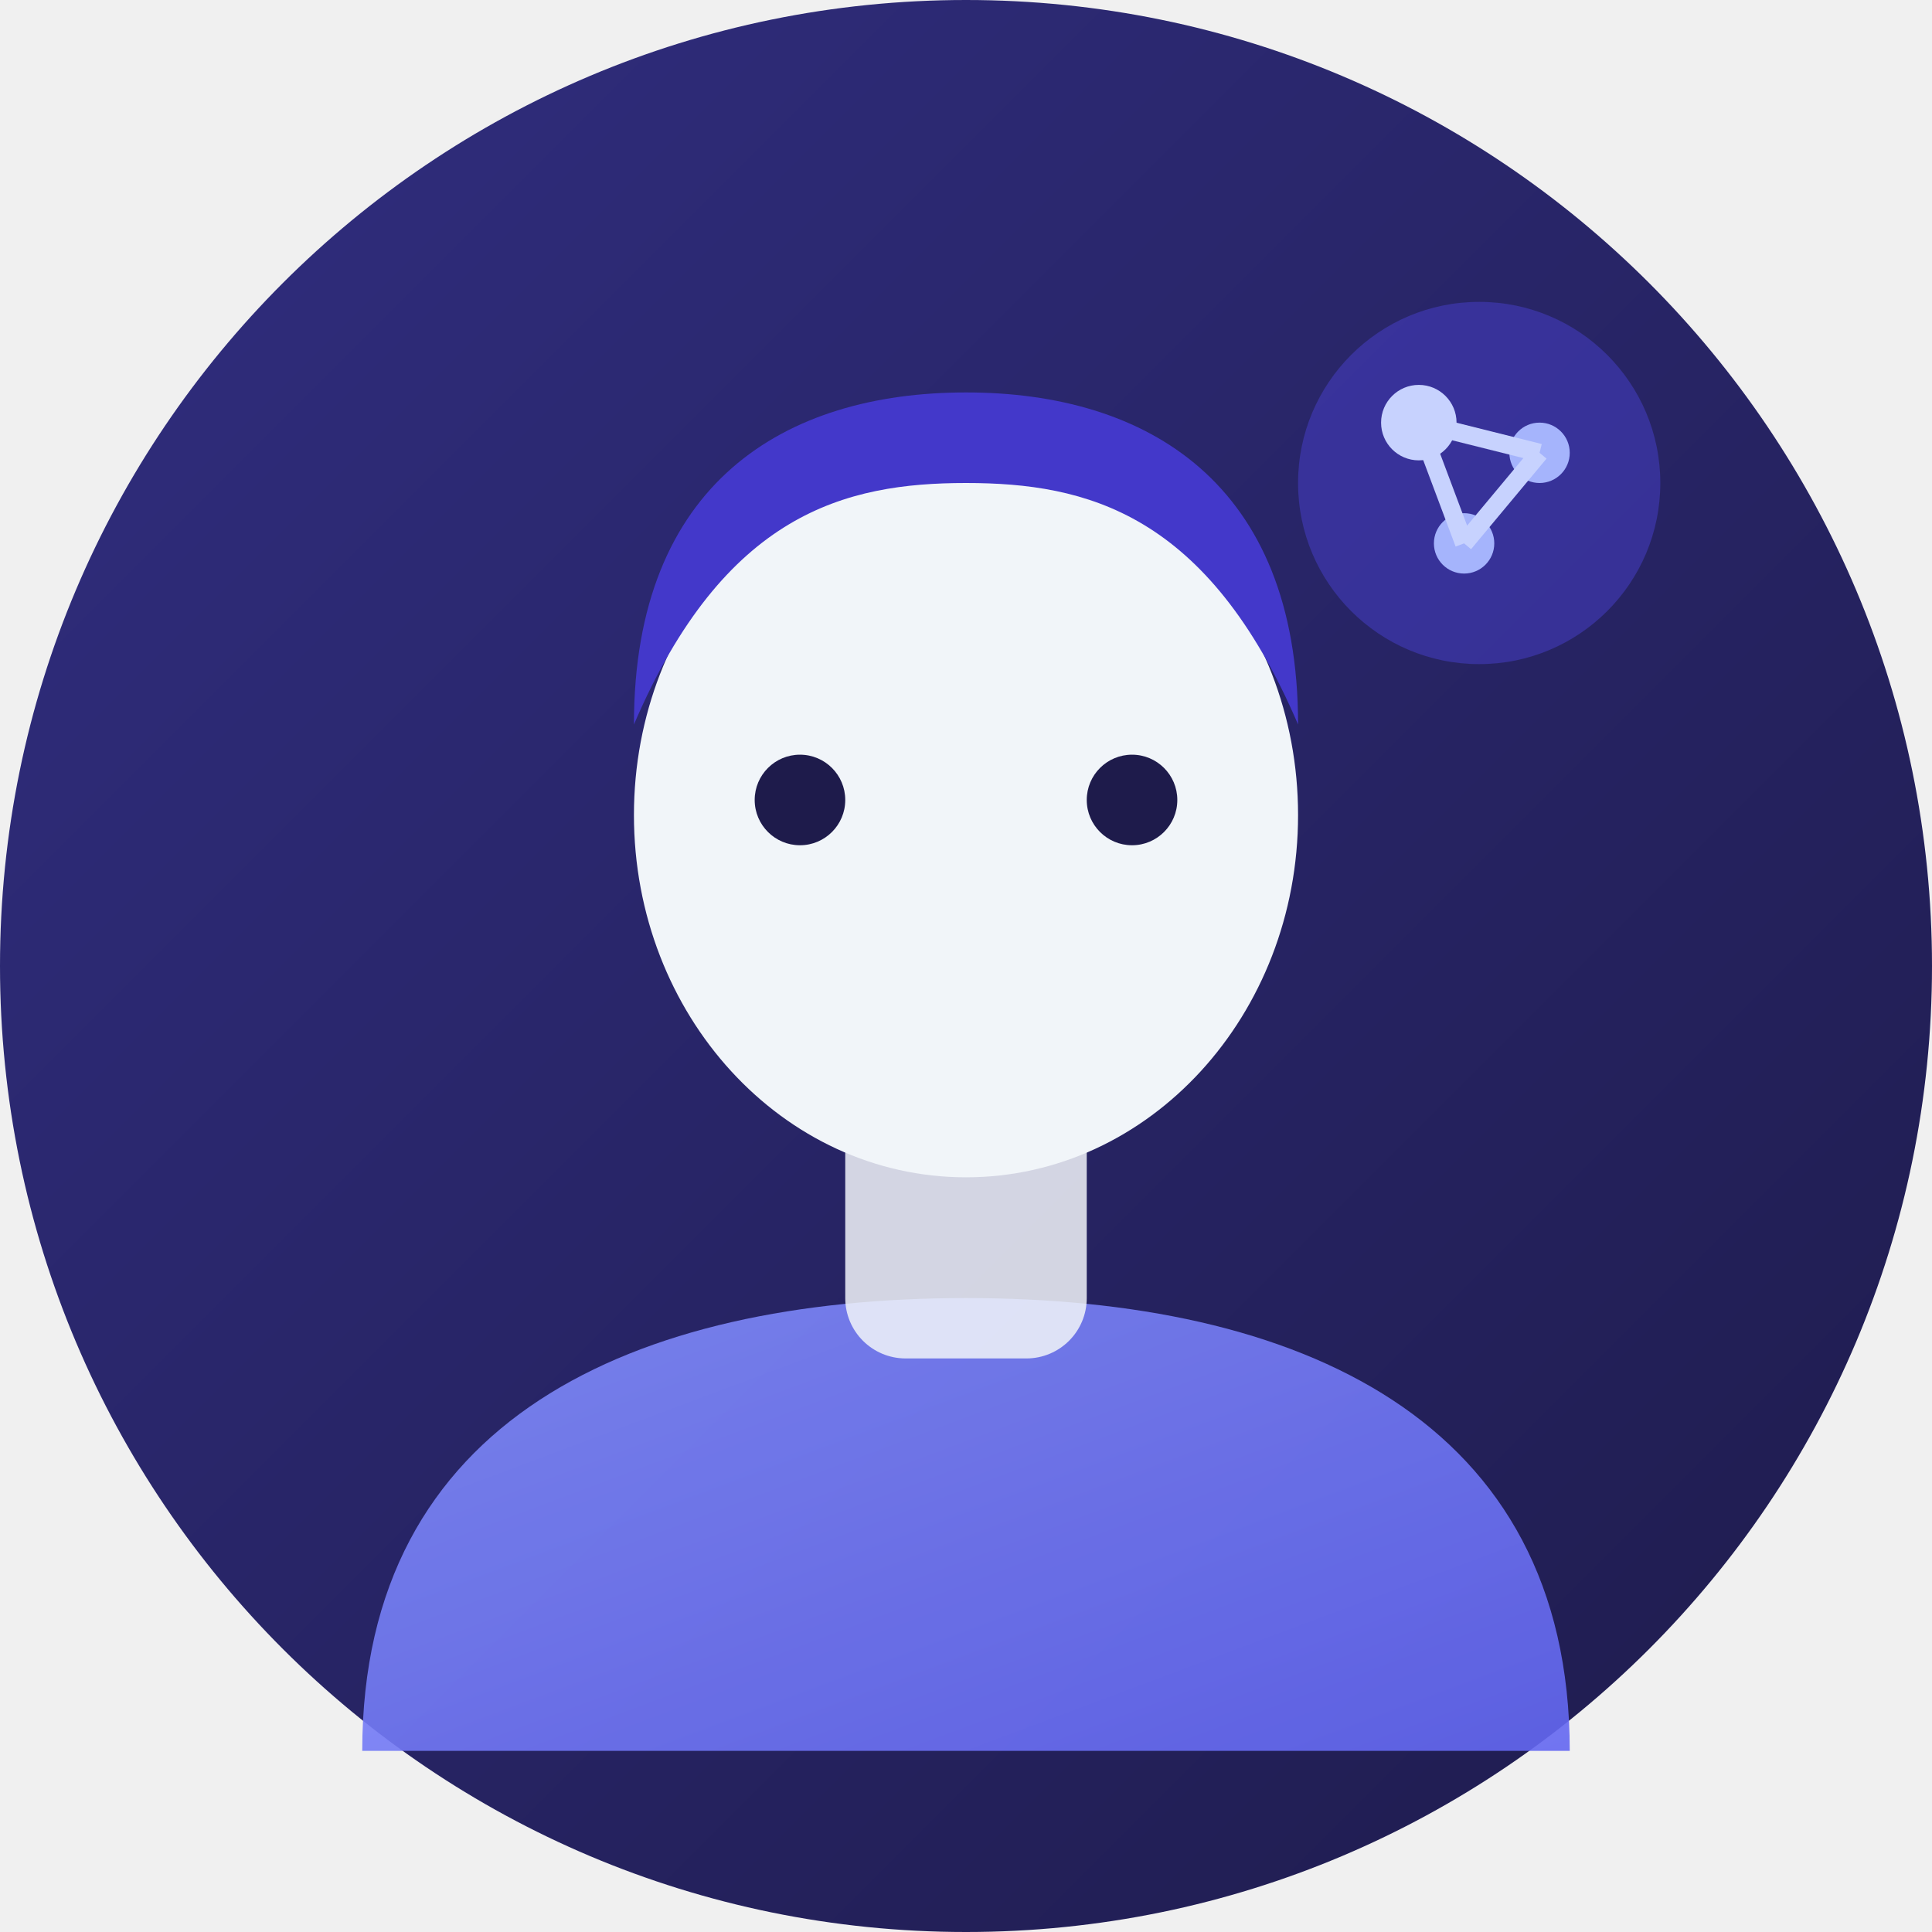
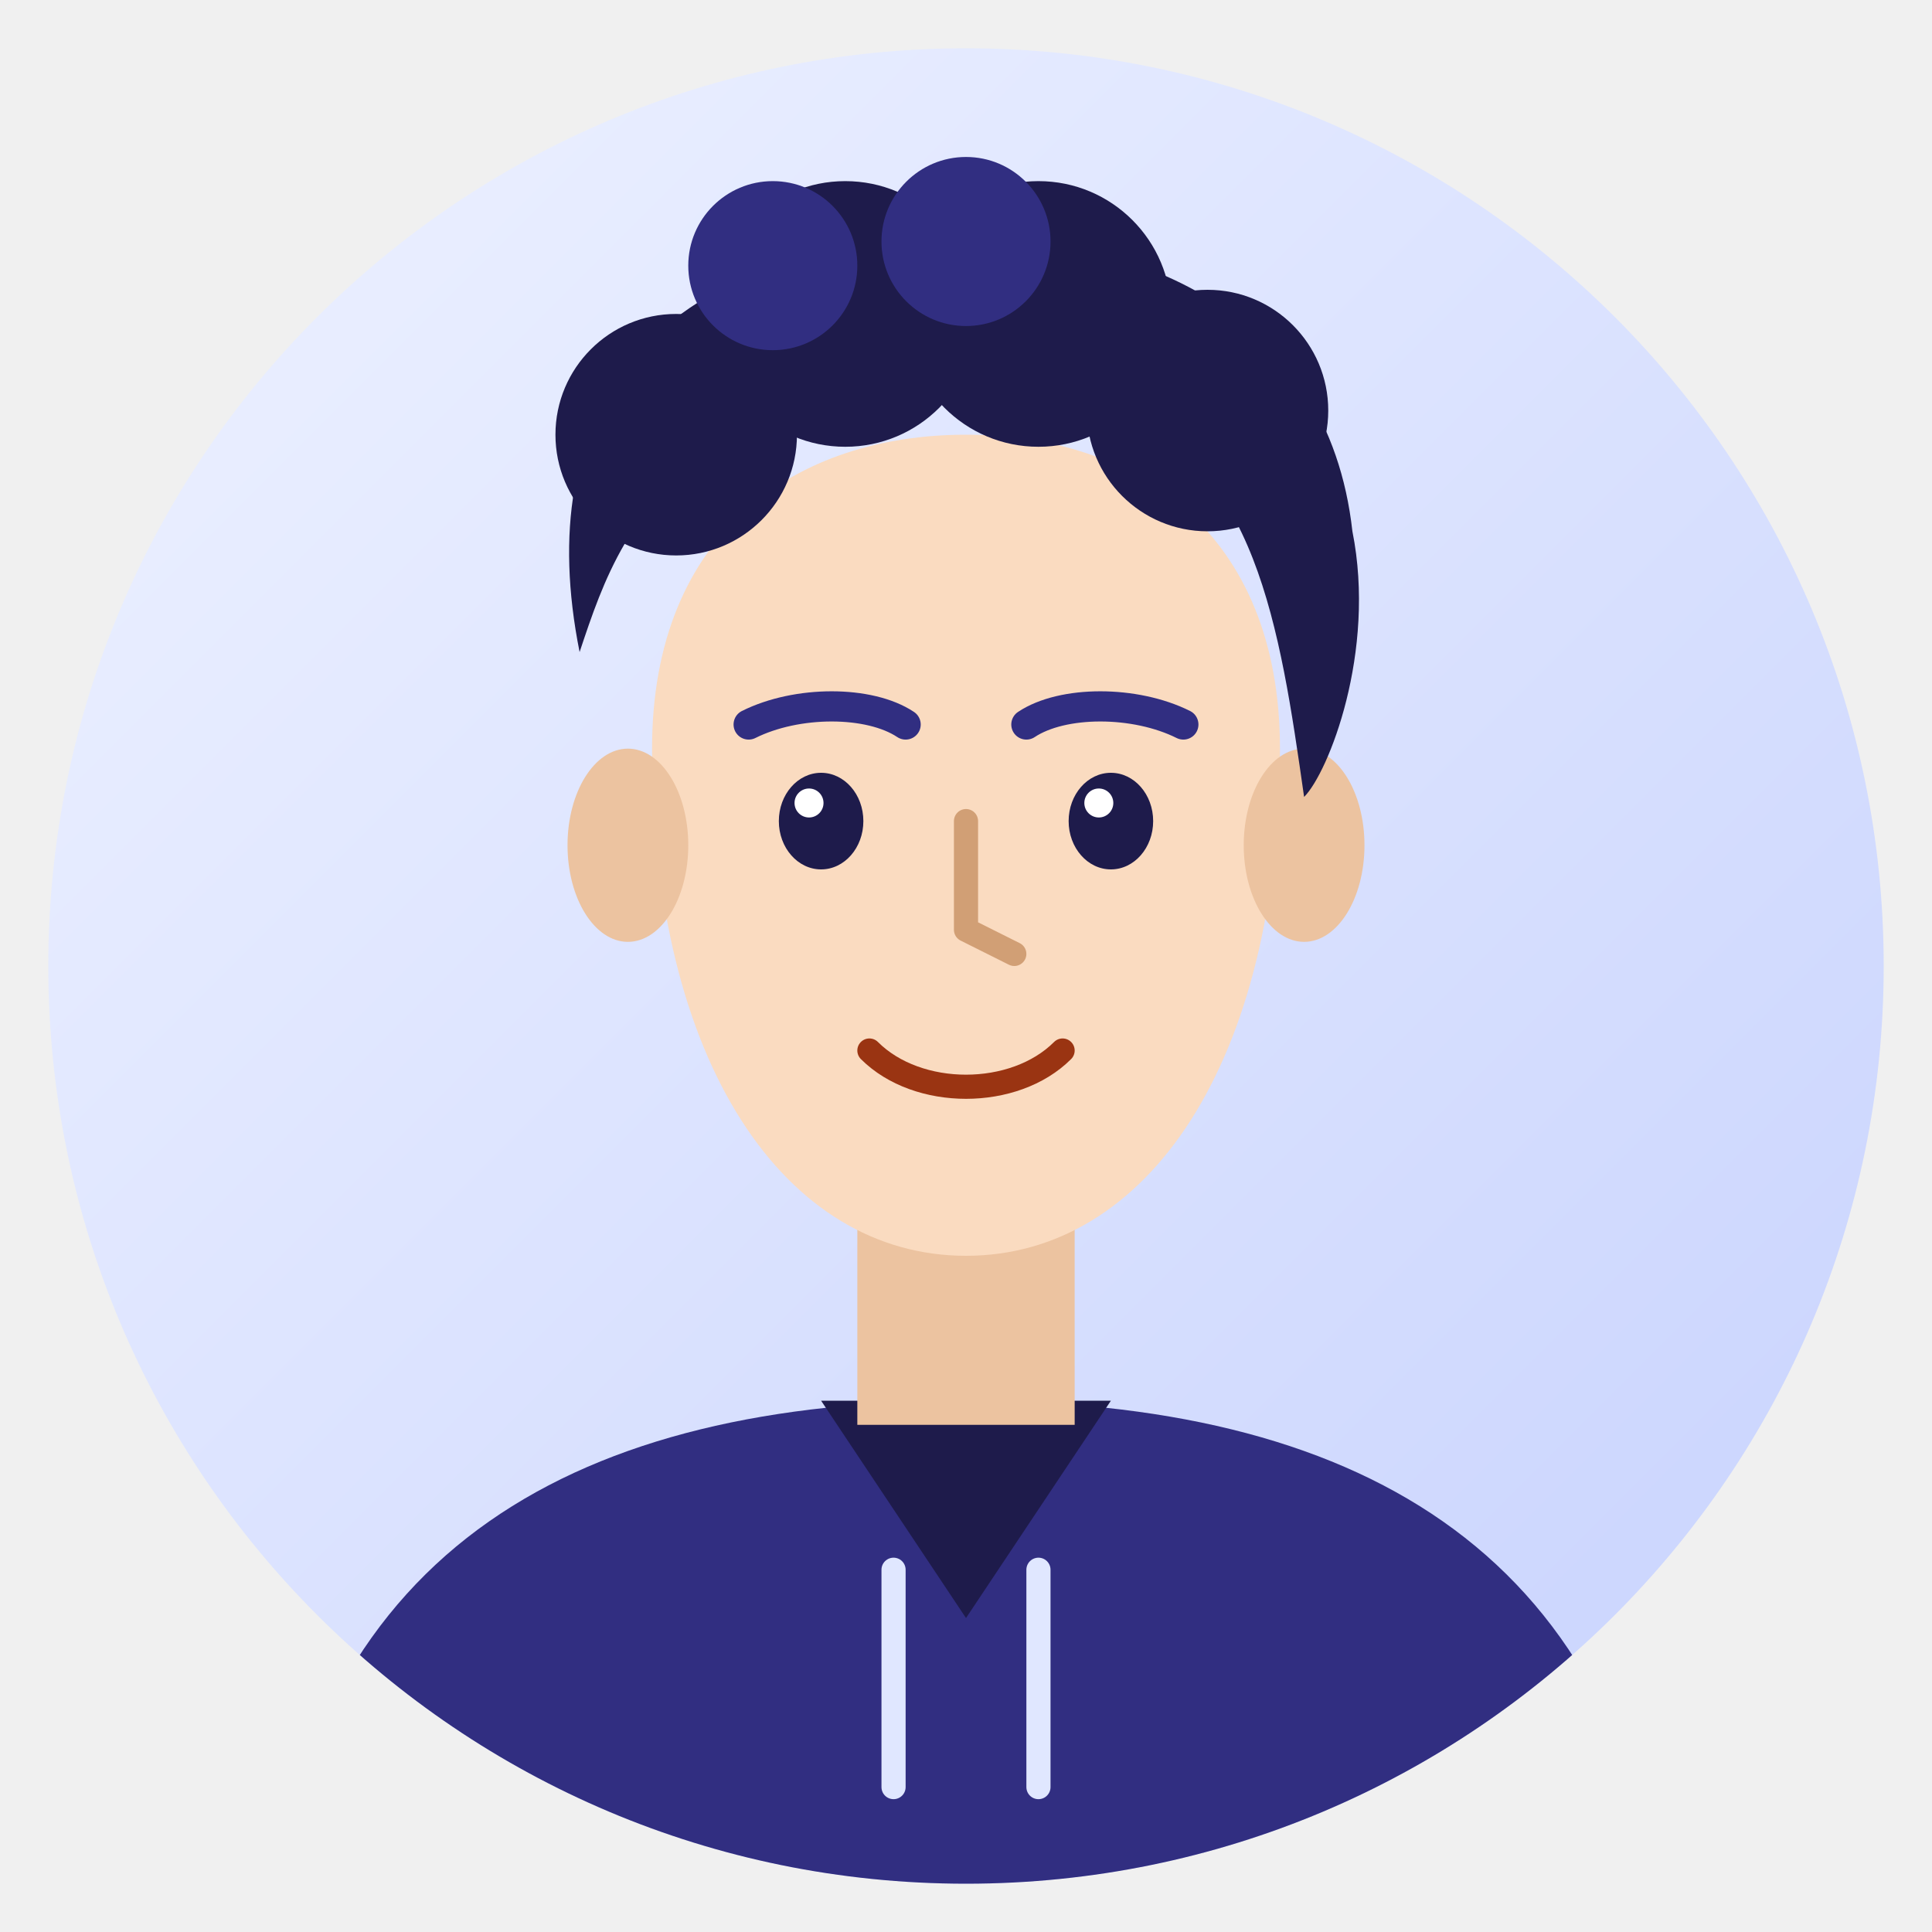
- <svg xmlns="http://www.w3.org/2000/svg" viewBox="0 0 128 128" width="100%" height="100%">
+ <svg xmlns="http://www.w3.org/2000/svg" viewBox="0 0 160 160" width="100%" height="100%">
  <defs>
-     <linearGradient id="bgLucas" x1="0%" y1="0%" x2="100%" y2="100%">
-       <stop offset="0%" stop-color="#312E81" />
-       <stop offset="100%" stop-color="#1E1B4B" />
-     </linearGradient>
-     <linearGradient id="accentLucas" x1="0%" y1="0%" x2="100%" y2="100%">
-       <stop offset="0%" stop-color="#818CF8" />
-       <stop offset="100%" stop-color="#6366F1" />
+     <clipPath id="circleClipLucas">
+       <circle cx="80" cy="80" r="76" />
+     </clipPath>
+     <linearGradient id="lucasBg" x1="0%" y1="0%" x2="100%" y2="100%">
+       <stop offset="0%" stop-color="#EEF2FF" />
+       <stop offset="100%" stop-color="#C7D2FE" />
    </linearGradient>
  </defs>
-   <rect width="128" height="128" rx="64" fill="url(#bgLucas)" />
-   <path d="M24 116 C24 94, 42 86, 64 86 C86 86, 104 94, 104 116 Z" fill="url(#accentLucas)" opacity="0.9" />
-   <rect x="56" y="70" width="16" height="20" rx="4" fill="#F1F5F9" opacity="0.85" />
-   <ellipse cx="64" cy="54" rx="22" ry="24" fill="#F1F5F9" />
-   <path d="M42 48 C42 32, 52 26, 64 26 C76 26, 86 32, 86 48 C80 34, 72 32, 64 32 C56 32, 48 34, 42 48 Z" fill="#4338CA" />
-   <circle cx="53" cy="53" r="3" fill="#1E1B4B" />
-   <circle cx="75" cy="53" r="3" fill="#1E1B4B" />
-   <g transform="translate(86, 20)">
-     <circle cx="12" cy="12" r="12" fill="#4F46E5" opacity="0.4" />
-     <circle cx="8" cy="8" r="2.5" fill="#C7D2FE" />
-     <circle cx="16" cy="10" r="2" fill="#A5B4FC" />
-     <circle cx="11" cy="16" r="2" fill="#A5B4FC" />
-     <line x1="8" y1="8" x2="16" y2="10" stroke="#C7D2FE" stroke-width="1.2" />
-     <line x1="8" y1="8" x2="11" y2="16" stroke="#C7D2FE" stroke-width="1.2" />
-     <line x1="16" y1="10" x2="11" y2="16" stroke="#C7D2FE" stroke-width="1.2" />
+   <circle cx="80" cy="80" r="76" fill="url(#lucasBg)" />
+   <g clip-path="url(#circleClipLucas)">
+     <path d="M22 160 C26 128, 48 116, 80 116 C112 116, 134 128, 138 160 Z" fill="#312E81" />
+     <path d="M68 116 L80 134 L92 116 Z" fill="#1E1B4B" />
+     <path d="M74 130 L74 148" stroke="#E0E7FF" stroke-width="2" stroke-linecap="round" />
+     <path d="M86 130 L86 148" stroke="#E0E7FF" stroke-width="2" stroke-linecap="round" />
+     <rect x="71" y="92" width="18" height="26" fill="#ECC3A0" />
+     <path d="M54 62 C54 88, 65 104, 80 104 C95 104, 106 88, 106 62 C106 44, 94 36, 80 36 C66 36, 54 44, 54 62 Z" fill="#FADBC0" />
+     <ellipse cx="52" cy="70" rx="5" ry="8" fill="#ECC3A0" />
+     <ellipse cx="108" cy="70" rx="5" ry="8" fill="#ECC3A0" />
+     <ellipse cx="68" cy="68" rx="3.5" ry="4" fill="#1E1B4B" />
+     <ellipse cx="92" cy="68" rx="3.5" ry="4" fill="#1E1B4B" />
+     <circle cx="67" cy="66.5" r="1.2" fill="#FFFFFF" />
+     <circle cx="91" cy="66.5" r="1.2" fill="#FFFFFF" />
+     <path d="M62 60 C66 58, 72 58, 75 60" stroke="#312E81" stroke-width="2.5" stroke-linecap="round" fill="none" />
+     <path d="M85 60 C88 58, 94 58, 98 60" stroke="#312E81" stroke-width="2.5" stroke-linecap="round" fill="none" />
+     <path d="M80 68 L80 77 L84 79" stroke="#D19F75" stroke-width="2" stroke-linecap="round" stroke-linejoin="round" fill="none" />
+     <path d="M72 87 C76 91, 84 91, 88 87" stroke="#9A3412" stroke-width="2" stroke-linecap="round" fill="none" />
+     <path d="M48 54 C44 34, 54 22, 74 20 C94 18, 110 26, 112 44 C114 54, 110 64, 108 66 C106 52, 104 38, 92 34 C82 30, 70 32, 60 36 C52 42, 50 48, 48 54 Z" fill="#1E1B4B" />
+     <circle cx="56" cy="36" r="10" fill="#1E1B4B" />
+     <circle cx="70" cy="26" r="11" fill="#1E1B4B" />
+     <circle cx="86" cy="26" r="11" fill="#1E1B4B" />
+     <circle cx="100" cy="34" r="10" fill="#1E1B4B" />
+     <circle cx="64" cy="22" r="7" fill="#312E81" />
+     <circle cx="80" cy="20" r="7" fill="#312E81" />
  </g>
</svg>
